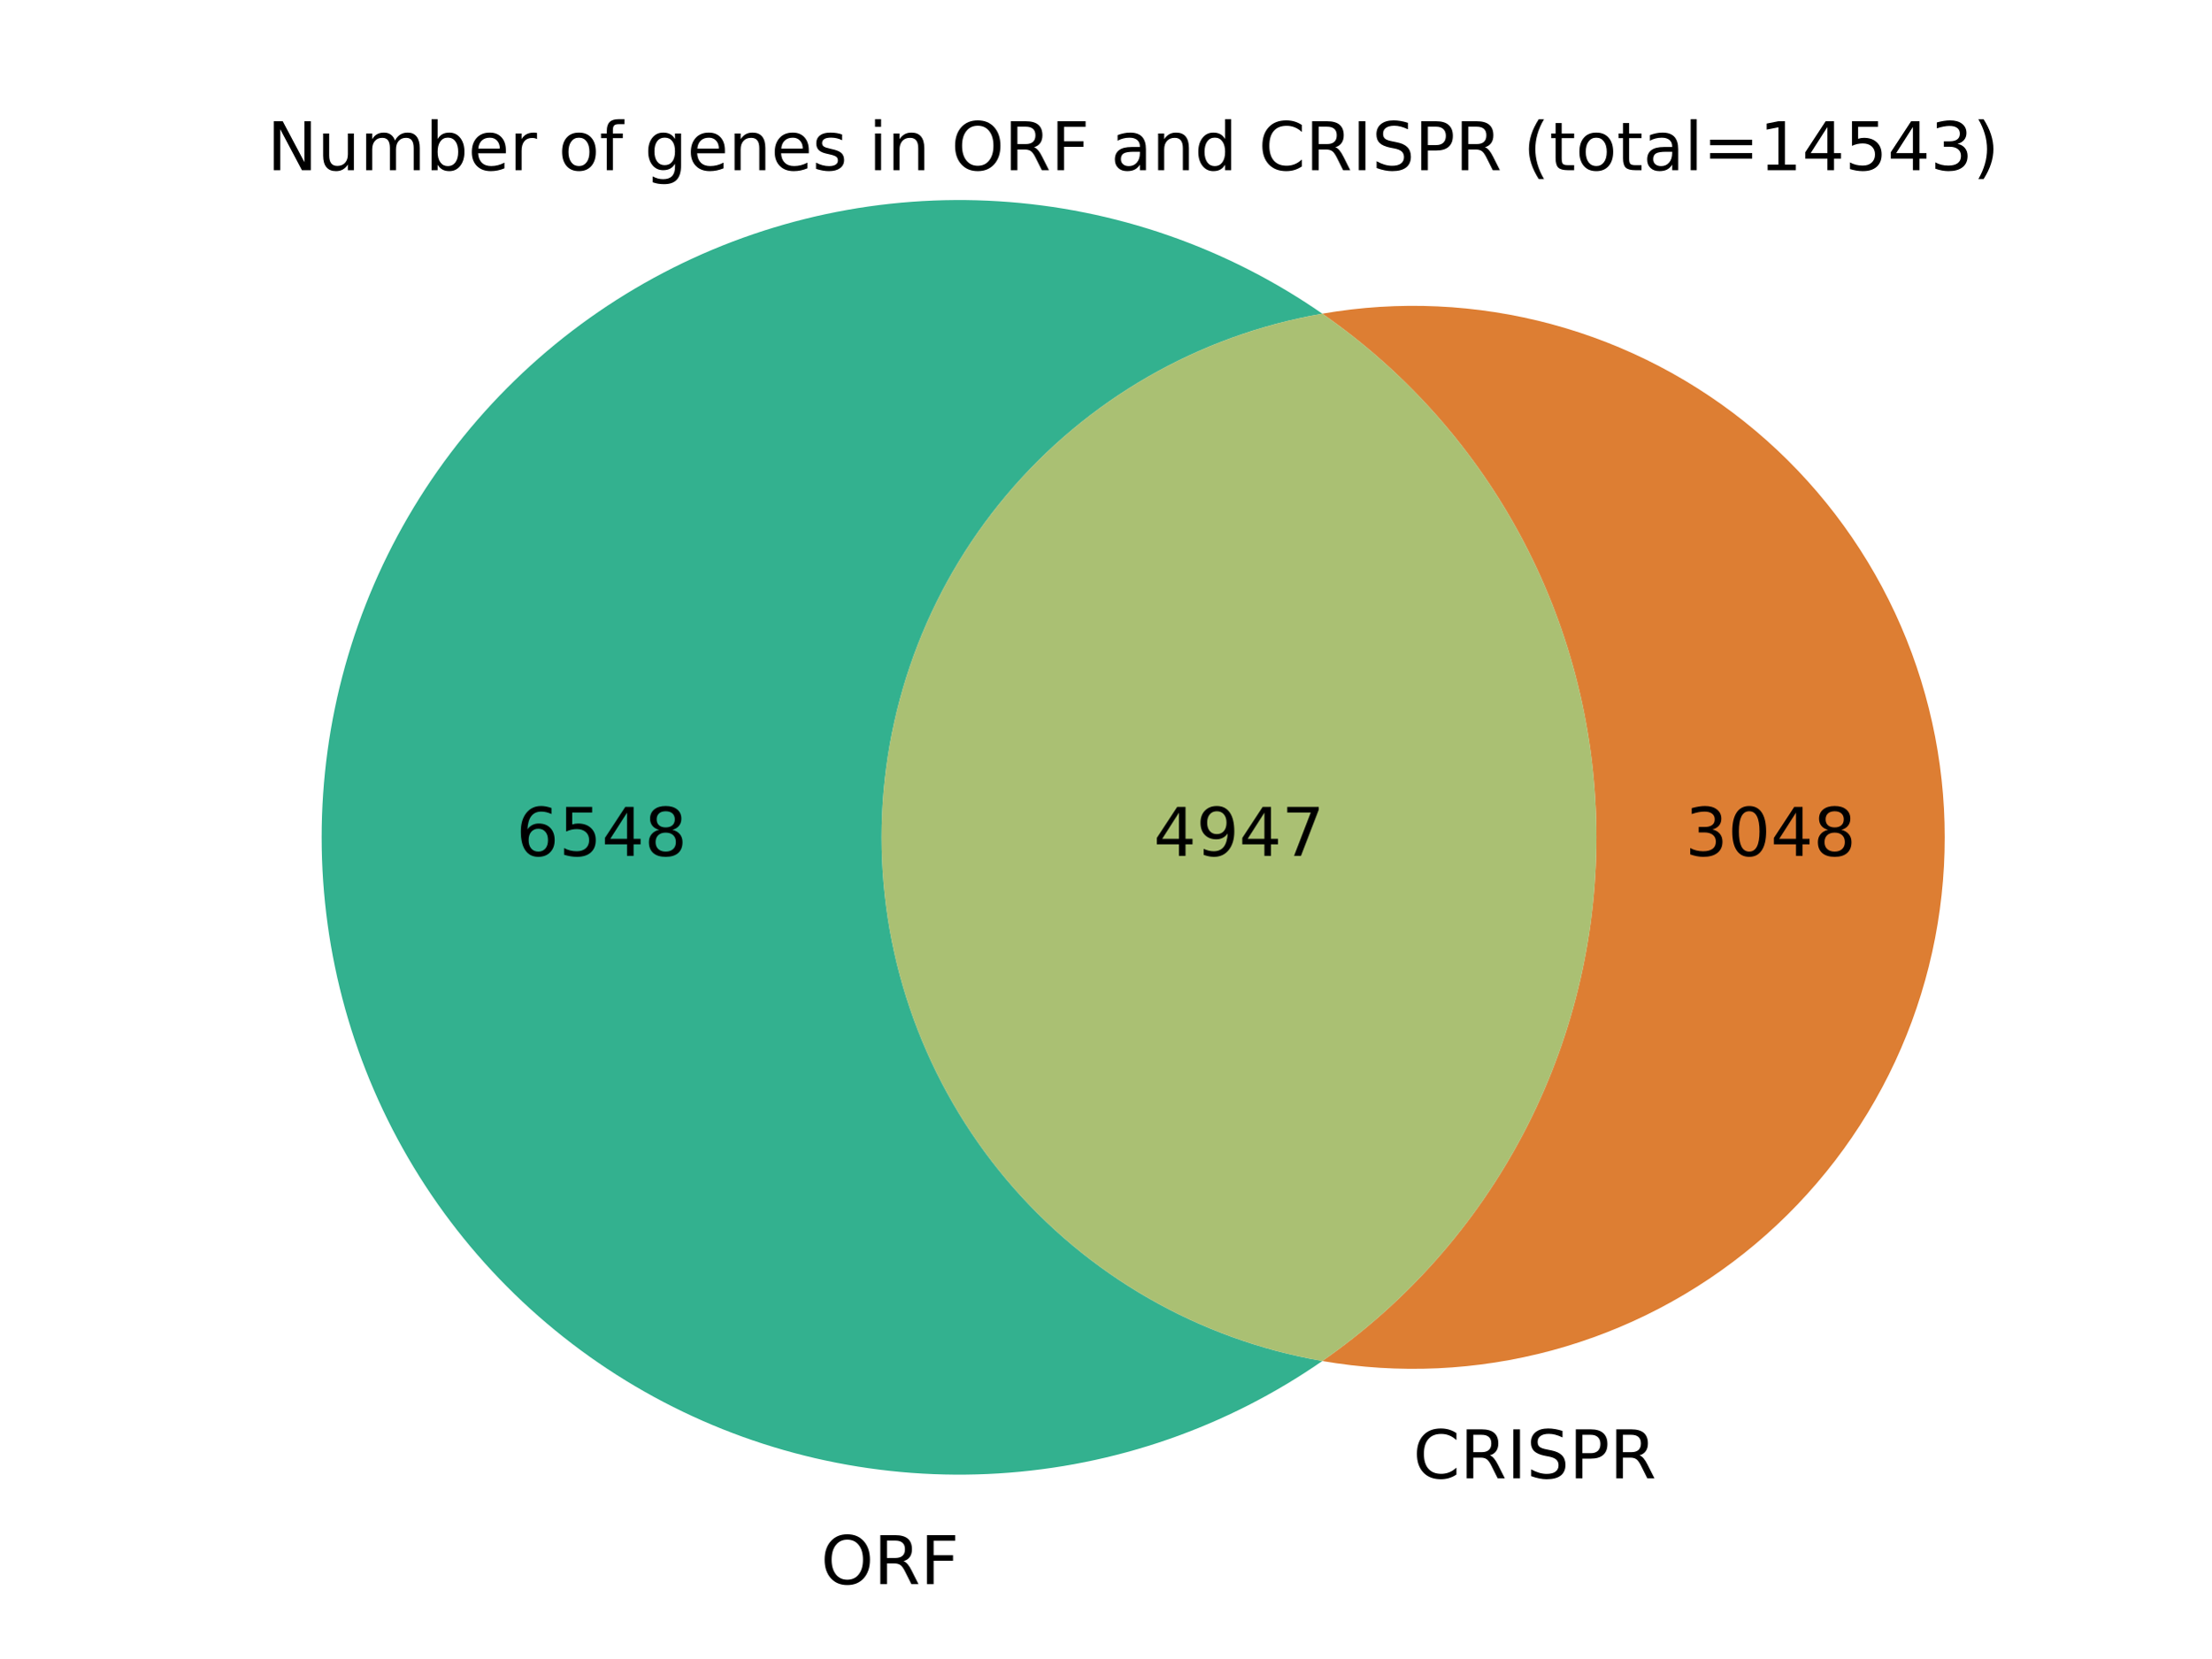
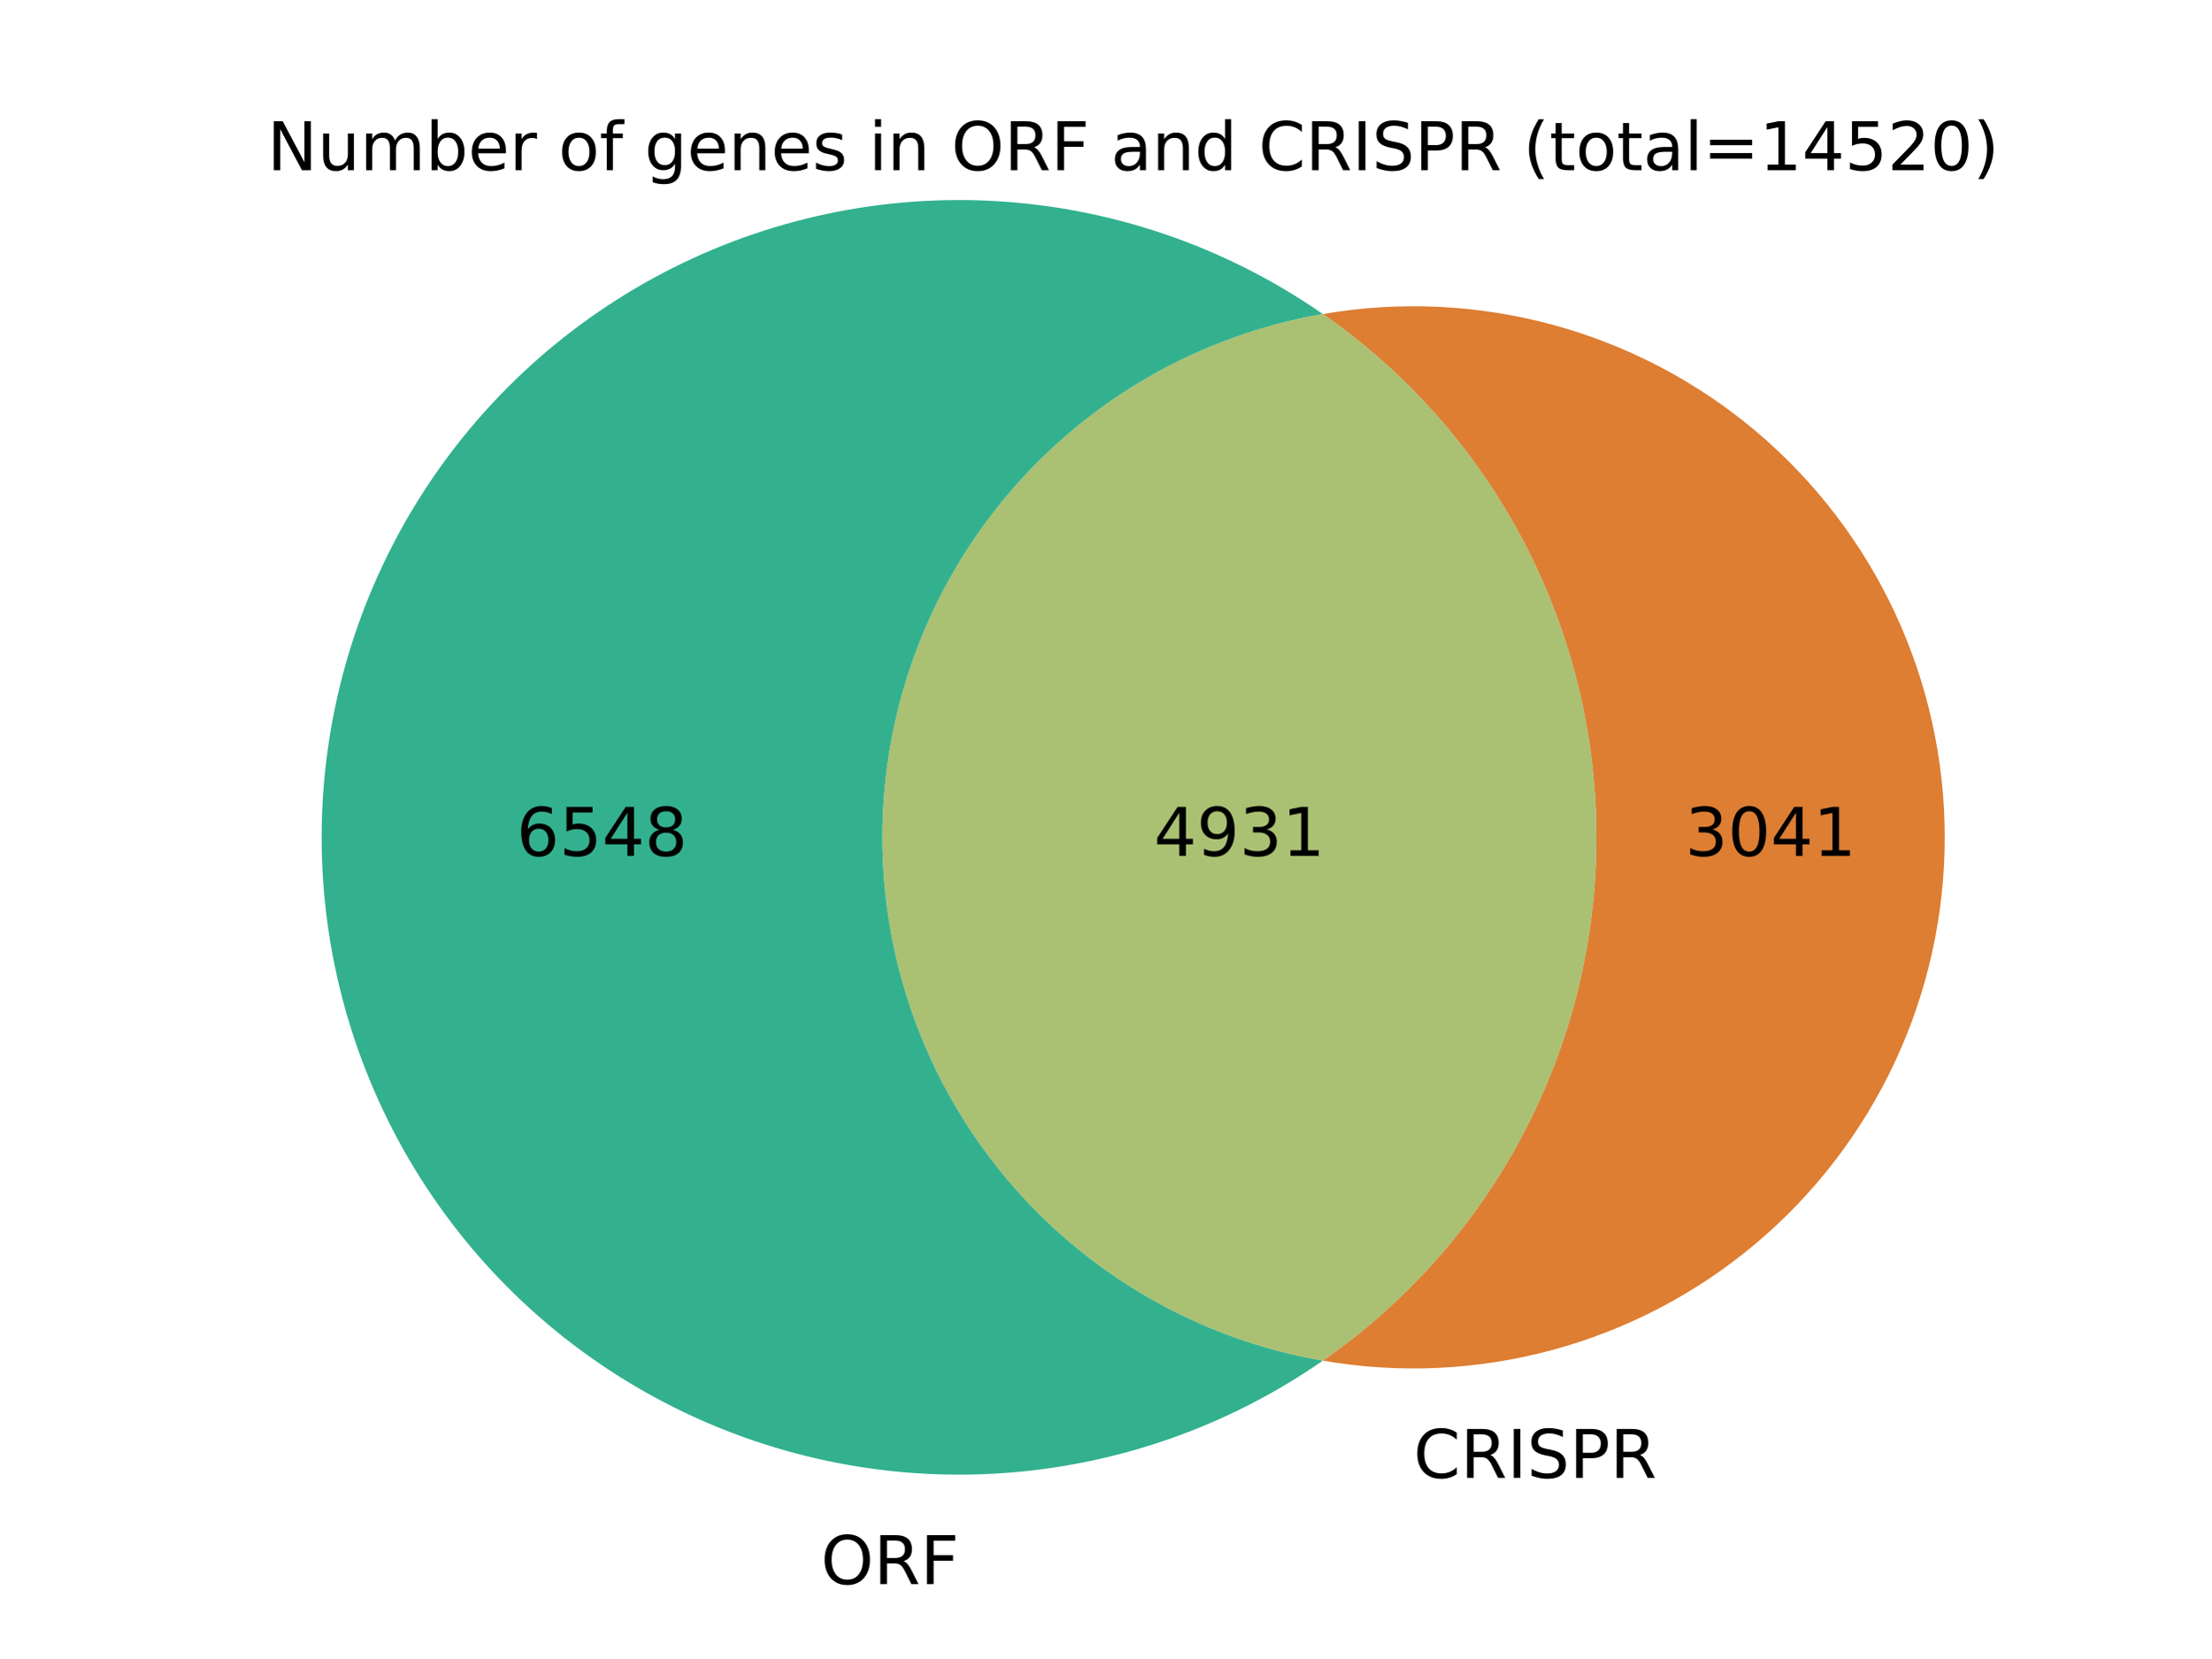
<svg xmlns="http://www.w3.org/2000/svg" xmlns:xlink="http://www.w3.org/1999/xlink" width="460.8pt" height="345.6pt" viewBox="0 0 460.8 345.6" version="1.1">
  <defs>
    <style type="text/css">*{stroke-linejoin: round; stroke-linecap: butt}</style>
  </defs>
  <g id="figure_1">
    <g id="patch_1">
      <path d="M 0 345.6  L 460.8 345.6  L 460.8 0  L 0 0  L 0 345.6  z " style="fill: none" />
    </g>
    <g id="axes_1">
      <g id="patch_2">
-         <path d="M 275.572 283.68  C 249.864 279.221 226.54 265.819 209.741 245.855  C 192.942 225.891 183.724 200.62 183.724 174.528  C 183.724 148.436 192.942 123.165 209.741 103.201  C 226.54 83.237 249.864 69.835 275.572 65.376  C 255.646 51.556 232.312 43.453 208.11 41.948  C 183.909 40.443 159.75 45.593 138.267 56.838  C 116.783 68.083 98.783 84.998 86.226 105.743  C 73.67 126.487 67.03 150.279 67.03 174.528  C 67.03 198.777 73.67 222.569 86.226 243.313  C 98.783 264.058 116.783 280.973 138.267 292.218  C 159.75 303.463 183.909 308.613 208.11 307.108  C 232.312 305.603 255.646 297.5 275.572 283.68  " clip-path="url(#p9089f2a74e)" style="fill: #009e73; opacity: 0.8" />
+         <path d="M 275.684 283.602  C 249.992 279.148 226.682 265.758 209.893 245.808  C 193.103 225.857 183.89 200.603 183.89 174.528  C 183.89 148.453 193.103 123.199 209.893 103.248  C 226.682 83.298 249.992 69.908 275.684 65.454  C 255.763 51.607 232.425 43.479 208.213 41.954  C 184 40.43 159.827 45.567 138.327 56.806  C 116.827 68.045 98.811 84.962 86.243 105.713  C 73.675 126.465 67.029 150.268 67.029 174.528  C 67.029 198.788 73.675 222.591 86.243 243.343  C 98.811 264.094 116.827 281.011 138.327 292.25  C 159.827 303.489 184 308.626 208.213 307.102  C 232.425 305.577 255.763 297.449 275.684 283.602  " clip-path="url(#pe616360907)" style="fill: #009e73; opacity: 0.8" />
      </g>
      <g id="patch_3">
-         <path d="M 275.572 65.376  C 293.201 77.603 307.608 93.92 317.557 112.928  C 327.506 131.936 332.703 153.074 332.703 174.528  C 332.703 195.982 327.506 217.12 317.557 236.128  C 307.608 255.136 293.201 271.453 275.572 283.68  C 291.485 286.441 307.81 285.689 323.402 281.476  C 338.993 277.264 353.476 269.692 365.834 259.294  C 378.192 248.895 388.127 235.919 394.943 221.277  C 401.758 206.635 405.29 190.678 405.29 174.528  C 405.29 158.378 401.758 142.421 394.943 127.779  C 388.127 113.137 378.192 100.161 365.834 89.762  C 353.476 79.364 338.993 71.792 323.402 67.58  C 307.81 63.367 291.485 62.615 275.572 65.376  " clip-path="url(#p9089f2a74e)" style="fill: #d55e00; opacity: 0.8" />
+         <path d="M 275.684 65.454  C 293.281 77.686 307.659 93.997 317.587 112.989  C 327.516 131.981 332.702 153.097 332.702 174.528  C 332.702 195.959 327.516 217.075 317.587 236.067  C 307.659 255.059 293.281 271.37 275.684 283.602  C 291.584 286.358 307.896 285.604 323.474 281.394  C 339.053 277.183 353.523 269.617 365.87 259.226  C 378.217 248.835 388.144 235.869 394.953 221.239  C 401.762 206.609 405.291 190.665 405.291 174.528  C 405.291 158.391 401.762 142.447 394.953 127.817  C 388.144 113.187 378.217 100.221 365.87 89.83  C 353.523 79.439 339.053 71.873 323.474 67.662  C 307.896 63.452 291.584 62.698 275.684 65.454  " clip-path="url(#pe616360907)" style="fill: #d55e00; opacity: 0.8" />
      </g>
      <g id="patch_4">
-         <path d="M 275.572 283.68  C 293.201 271.453 307.608 255.136 317.557 236.128  C 327.506 217.12 332.703 195.982 332.703 174.528  C 332.703 153.074 327.506 131.936 317.557 112.928  C 307.608 93.92 293.201 77.603 275.572 65.376  C 249.864 69.835 226.54 83.237 209.741 103.201  C 192.942 123.165 183.724 148.436 183.724 174.528  C 183.724 200.62 192.942 225.891 209.741 245.855  C 226.54 265.819 249.864 279.221 275.572 283.68  " clip-path="url(#p9089f2a74e)" style="fill: #95b050; opacity: 0.8" />
+         <path d="M 275.684 283.602  C 293.281 271.37 307.659 255.059 317.587 236.067  C 327.516 217.075 332.702 195.959 332.702 174.528  C 332.702 153.097 327.516 131.981 317.587 112.989  C 307.659 93.997 293.281 77.686 275.684 65.454  C 249.992 69.908 226.682 83.298 209.893 103.248  C 193.103 123.199 183.89 148.453 183.89 174.528  C 183.89 200.603 193.103 225.857 209.893 245.808  C 226.682 265.758 249.992 279.148 275.684 283.602  " clip-path="url(#pe616360907)" style="fill: #95b050; opacity: 0.8" />
      </g>
      <g id="text_1">
-         <g transform="translate(107.5623 178.3911) scale(0.14 -0.14)">
+         <g transform="translate(107.6449 178.3911) scale(0.14 -0.14)">
          <defs>
            <path id="DejaVuSans-36" d="M 2113 2584  Q 1688 2584 1439 2293  Q 1191 2003 1191 1497  Q 1191 994 1439 701  Q 1688 409 2113 409  Q 2538 409 2786 701  Q 3034 994 3034 1497  Q 3034 2003 2786 2293  Q 2538 2584 2113 2584  z M 3366 4563  L 3366 3988  Q 3128 4100 2886 4159  Q 2644 4219 2406 4219  Q 1781 4219 1451 3797  Q 1122 3375 1075 2522  Q 1259 2794 1537 2939  Q 1816 3084 2150 3084  Q 2853 3084 3261 2657  Q 3669 2231 3669 1497  Q 3669 778 3244 343  Q 2819 -91 2113 -91  Q 1303 -91 875 529  Q 447 1150 447 2328  Q 447 3434 972 4092  Q 1497 4750 2381 4750  Q 2619 4750 2861 4703  Q 3103 4656 3366 4563  z " transform="scale(0.015625)" />
            <path id="DejaVuSans-35" d="M 691 4666  L 3169 4666  L 3169 4134  L 1269 4134  L 1269 2991  Q 1406 3038 1543 3061  Q 1681 3084 1819 3084  Q 2600 3084 3056 2656  Q 3513 2228 3513 1497  Q 3513 744 3044 326  Q 2575 -91 1722 -91  Q 1428 -91 1123 -41  Q 819 9 494 109  L 494 744  Q 775 591 1075 516  Q 1375 441 1709 441  Q 2250 441 2565 725  Q 2881 1009 2881 1497  Q 2881 1984 2565 2268  Q 2250 2553 1709 2553  Q 1456 2553 1204 2497  Q 953 2441 691 2322  L 691 4666  z " transform="scale(0.015625)" />
            <path id="DejaVuSans-34" d="M 2419 4116  L 825 1625  L 2419 1625  L 2419 4116  z M 2253 4666  L 3047 4666  L 3047 1625  L 3713 1625  L 3713 1100  L 3047 1100  L 3047 0  L 2419 0  L 2419 1100  L 313 1100  L 313 1709  L 2253 4666  z " transform="scale(0.015625)" />
            <path id="DejaVuSans-38" d="M 2034 2216  Q 1584 2216 1326 1975  Q 1069 1734 1069 1313  Q 1069 891 1326 650  Q 1584 409 2034 409  Q 2484 409 2743 651  Q 3003 894 3003 1313  Q 3003 1734 2745 1975  Q 2488 2216 2034 2216  z M 1403 2484  Q 997 2584 770 2862  Q 544 3141 544 3541  Q 544 4100 942 4425  Q 1341 4750 2034 4750  Q 2731 4750 3128 4425  Q 3525 4100 3525 3541  Q 3525 3141 3298 2862  Q 3072 2584 2669 2484  Q 3125 2378 3379 2068  Q 3634 1759 3634 1313  Q 3634 634 3220 271  Q 2806 -91 2034 -91  Q 1263 -91 848 271  Q 434 634 434 1313  Q 434 1759 690 2068  Q 947 2378 1403 2484  z M 1172 3481  Q 1172 3119 1398 2916  Q 1625 2713 2034 2713  Q 2441 2713 2670 2916  Q 2900 3119 2900 3481  Q 2900 3844 2670 4047  Q 2441 4250 2034 4250  Q 1625 4250 1398 4047  Q 1172 3844 1172 3481  z " transform="scale(0.015625)" />
          </defs>
          <use xlink:href="#DejaVuSans-36" />
          <use xlink:href="#DejaVuSans-35" x="63.623" />
          <use xlink:href="#DejaVuSans-34" x="127.246" />
          <use xlink:href="#DejaVuSans-38" x="190.869" />
        </g>
      </g>
      <g id="text_2">
-         <g transform="translate(351.1814 178.3911) scale(0.14 -0.14)">
+         <g transform="translate(351.1812 178.3911) scale(0.14 -0.14)">
          <defs>
            <path id="DejaVuSans-33" d="M 2597 2516  Q 3050 2419 3304 2112  Q 3559 1806 3559 1356  Q 3559 666 3084 287  Q 2609 -91 1734 -91  Q 1441 -91 1130 -33  Q 819 25 488 141  L 488 750  Q 750 597 1062 519  Q 1375 441 1716 441  Q 2309 441 2620 675  Q 2931 909 2931 1356  Q 2931 1769 2642 2001  Q 2353 2234 1838 2234  L 1294 2234  L 1294 2753  L 1863 2753  Q 2328 2753 2575 2939  Q 2822 3125 2822 3475  Q 2822 3834 2567 4026  Q 2313 4219 1838 4219  Q 1578 4219 1281 4162  Q 984 4106 628 3988  L 628 4550  Q 988 4650 1302 4700  Q 1616 4750 1894 4750  Q 2613 4750 3031 4423  Q 3450 4097 3450 3541  Q 3450 3153 3228 2886  Q 3006 2619 2597 2516  z " transform="scale(0.015625)" />
            <path id="DejaVuSans-30" d="M 2034 4250  Q 1547 4250 1301 3770  Q 1056 3291 1056 2328  Q 1056 1369 1301 889  Q 1547 409 2034 409  Q 2525 409 2770 889  Q 3016 1369 3016 2328  Q 3016 3291 2770 3770  Q 2525 4250 2034 4250  z M 2034 4750  Q 2819 4750 3233 4129  Q 3647 3509 3647 2328  Q 3647 1150 3233 529  Q 2819 -91 2034 -91  Q 1250 -91 836 529  Q 422 1150 422 2328  Q 422 3509 836 4129  Q 1250 4750 2034 4750  z " transform="scale(0.015625)" />
+             <path id="DejaVuSans-31" d="M 794 531  L 1825 531  L 1825 4091  L 703 3866  L 703 4441  L 1819 4666  L 2450 4666  L 2450 531  L 3481 531  L 3481 0  L 794 0  L 794 531  z " transform="scale(0.015625)" />
          </defs>
          <use xlink:href="#DejaVuSans-33" />
          <use xlink:href="#DejaVuSans-30" x="63.623" />
          <use xlink:href="#DejaVuSans-34" x="127.246" />
-           <use xlink:href="#DejaVuSans-38" x="190.869" />
+           <use xlink:href="#DejaVuSans-31" x="190.869" />
        </g>
      </g>
      <g id="text_3">
-         <g transform="translate(240.3987 178.3911) scale(0.14 -0.14)">
+         <g transform="translate(240.4811 178.3911) scale(0.14 -0.14)">
          <defs>
            <path id="DejaVuSans-39" d="M 703 97  L 703 672  Q 941 559 1184 500  Q 1428 441 1663 441  Q 2288 441 2617 861  Q 2947 1281 2994 2138  Q 2813 1869 2534 1725  Q 2256 1581 1919 1581  Q 1219 1581 811 2004  Q 403 2428 403 3163  Q 403 3881 828 4315  Q 1253 4750 1959 4750  Q 2769 4750 3195 4129  Q 3622 3509 3622 2328  Q 3622 1225 3098 567  Q 2575 -91 1691 -91  Q 1453 -91 1209 -44  Q 966 3 703 97  z M 1959 2075  Q 2384 2075 2632 2365  Q 2881 2656 2881 3163  Q 2881 3666 2632 3958  Q 2384 4250 1959 4250  Q 1534 4250 1286 3958  Q 1038 3666 1038 3163  Q 1038 2656 1286 2365  Q 1534 2075 1959 2075  z " transform="scale(0.015625)" />
-             <path id="DejaVuSans-37" d="M 525 4666  L 3525 4666  L 3525 4397  L 1831 0  L 1172 0  L 2766 4134  L 525 4134  L 525 4666  z " transform="scale(0.015625)" />
          </defs>
          <use xlink:href="#DejaVuSans-34" />
          <use xlink:href="#DejaVuSans-39" x="63.623" />
-           <use xlink:href="#DejaVuSans-34" x="127.246" />
-           <use xlink:href="#DejaVuSans-37" x="190.869" />
+           <use xlink:href="#DejaVuSans-33" x="127.246" />
+           <use xlink:href="#DejaVuSans-31" x="190.869" />
        </g>
      </g>
      <g id="text_4">
-         <g transform="translate(171.066 330.1832) scale(0.14 -0.14)">
+         <g transform="translate(171.0649 330.1789) scale(0.14 -0.14)">
          <defs>
            <path id="DejaVuSans-4f" d="M 2522 4238  Q 1834 4238 1429 3725  Q 1025 3213 1025 2328  Q 1025 1447 1429 934  Q 1834 422 2522 422  Q 3209 422 3611 934  Q 4013 1447 4013 2328  Q 4013 3213 3611 3725  Q 3209 4238 2522 4238  z M 2522 4750  Q 3503 4750 4090 4092  Q 4678 3434 4678 2328  Q 4678 1225 4090 567  Q 3503 -91 2522 -91  Q 1538 -91 948 565  Q 359 1222 359 2328  Q 359 3434 948 4092  Q 1538 4750 2522 4750  z " transform="scale(0.015625)" />
            <path id="DejaVuSans-52" d="M 2841 2188  Q 3044 2119 3236 1894  Q 3428 1669 3622 1275  L 4263 0  L 3584 0  L 2988 1197  Q 2756 1666 2539 1819  Q 2322 1972 1947 1972  L 1259 1972  L 1259 0  L 628 0  L 628 4666  L 2053 4666  Q 2853 4666 3247 4331  Q 3641 3997 3641 3322  Q 3641 2881 3436 2590  Q 3231 2300 2841 2188  z M 1259 4147  L 1259 2491  L 2053 2491  Q 2509 2491 2742 2702  Q 2975 2913 2975 3322  Q 2975 3731 2742 3939  Q 2509 4147 2053 4147  L 1259 4147  z " transform="scale(0.015625)" />
            <path id="DejaVuSans-46" d="M 628 4666  L 3309 4666  L 3309 4134  L 1259 4134  L 1259 2759  L 3109 2759  L 3109 2228  L 1259 2228  L 1259 0  L 628 0  L 628 4666  z " transform="scale(0.015625)" />
          </defs>
          <use xlink:href="#DejaVuSans-4f" />
          <use xlink:href="#DejaVuSans-52" x="78.711" />
          <use xlink:href="#DejaVuSans-46" x="148.193" />
        </g>
      </g>
      <g id="text_5">
-         <g transform="translate(294.5071 308.1294) scale(0.14 -0.14)">
+         <g transform="translate(294.5905 308.0428) scale(0.14 -0.14)">
          <defs>
            <path id="DejaVuSans-43" d="M 4122 4306  L 4122 3641  Q 3803 3938 3442 4084  Q 3081 4231 2675 4231  Q 1875 4231 1450 3742  Q 1025 3253 1025 2328  Q 1025 1406 1450 917  Q 1875 428 2675 428  Q 3081 428 3442 575  Q 3803 722 4122 1019  L 4122 359  Q 3791 134 3420 21  Q 3050 -91 2638 -91  Q 1578 -91 968 557  Q 359 1206 359 2328  Q 359 3453 968 4101  Q 1578 4750 2638 4750  Q 3056 4750 3426 4639  Q 3797 4528 4122 4306  z " transform="scale(0.015625)" />
            <path id="DejaVuSans-49" d="M 628 4666  L 1259 4666  L 1259 0  L 628 0  L 628 4666  z " transform="scale(0.015625)" />
            <path id="DejaVuSans-53" d="M 3425 4513  L 3425 3897  Q 3066 4069 2747 4153  Q 2428 4238 2131 4238  Q 1616 4238 1336 4038  Q 1056 3838 1056 3469  Q 1056 3159 1242 3001  Q 1428 2844 1947 2747  L 2328 2669  Q 3034 2534 3370 2195  Q 3706 1856 3706 1288  Q 3706 609 3251 259  Q 2797 -91 1919 -91  Q 1588 -91 1214 -16  Q 841 59 441 206  L 441 856  Q 825 641 1194 531  Q 1563 422 1919 422  Q 2459 422 2753 634  Q 3047 847 3047 1241  Q 3047 1584 2836 1778  Q 2625 1972 2144 2069  L 1759 2144  Q 1053 2284 737 2584  Q 422 2884 422 3419  Q 422 4038 858 4394  Q 1294 4750 2059 4750  Q 2388 4750 2728 4690  Q 3069 4631 3425 4513  z " transform="scale(0.015625)" />
            <path id="DejaVuSans-50" d="M 1259 4147  L 1259 2394  L 2053 2394  Q 2494 2394 2734 2622  Q 2975 2850 2975 3272  Q 2975 3691 2734 3919  Q 2494 4147 2053 4147  L 1259 4147  z M 628 4666  L 2053 4666  Q 2838 4666 3239 4311  Q 3641 3956 3641 3272  Q 3641 2581 3239 2228  Q 2838 1875 2053 1875  L 1259 1875  L 1259 0  L 628 0  L 628 4666  z " transform="scale(0.015625)" />
          </defs>
          <use xlink:href="#DejaVuSans-43" />
          <use xlink:href="#DejaVuSans-52" x="69.824" />
          <use xlink:href="#DejaVuSans-49" x="139.307" />
          <use xlink:href="#DejaVuSans-53" x="168.799" />
          <use xlink:href="#DejaVuSans-50" x="232.275" />
          <use xlink:href="#DejaVuSans-52" x="292.578" />
        </g>
      </g>
      <g id="text_6">
        <g transform="translate(55.67922 35.472) scale(0.14 -0.14)">
          <defs>
            <path id="DejaVuSans-4e" d="M 628 4666  L 1478 4666  L 3547 763  L 3547 4666  L 4159 4666  L 4159 0  L 3309 0  L 1241 3903  L 1241 0  L 628 0  L 628 4666  z " transform="scale(0.015625)" />
            <path id="DejaVuSans-75" d="M 544 1381  L 544 3500  L 1119 3500  L 1119 1403  Q 1119 906 1312 657  Q 1506 409 1894 409  Q 2359 409 2629 706  Q 2900 1003 2900 1516  L 2900 3500  L 3475 3500  L 3475 0  L 2900 0  L 2900 538  Q 2691 219 2414 64  Q 2138 -91 1772 -91  Q 1169 -91 856 284  Q 544 659 544 1381  z M 1991 3584  L 1991 3584  z " transform="scale(0.015625)" />
            <path id="DejaVuSans-6d" d="M 3328 2828  Q 3544 3216 3844 3400  Q 4144 3584 4550 3584  Q 5097 3584 5394 3201  Q 5691 2819 5691 2113  L 5691 0  L 5113 0  L 5113 2094  Q 5113 2597 4934 2840  Q 4756 3084 4391 3084  Q 3944 3084 3684 2787  Q 3425 2491 3425 1978  L 3425 0  L 2847 0  L 2847 2094  Q 2847 2600 2669 2842  Q 2491 3084 2119 3084  Q 1678 3084 1418 2786  Q 1159 2488 1159 1978  L 1159 0  L 581 0  L 581 3500  L 1159 3500  L 1159 2956  Q 1356 3278 1631 3431  Q 1906 3584 2284 3584  Q 2666 3584 2933 3390  Q 3200 3197 3328 2828  z " transform="scale(0.015625)" />
            <path id="DejaVuSans-62" d="M 3116 1747  Q 3116 2381 2855 2742  Q 2594 3103 2138 3103  Q 1681 3103 1420 2742  Q 1159 2381 1159 1747  Q 1159 1113 1420 752  Q 1681 391 2138 391  Q 2594 391 2855 752  Q 3116 1113 3116 1747  z M 1159 2969  Q 1341 3281 1617 3432  Q 1894 3584 2278 3584  Q 2916 3584 3314 3078  Q 3713 2572 3713 1747  Q 3713 922 3314 415  Q 2916 -91 2278 -91  Q 1894 -91 1617 61  Q 1341 213 1159 525  L 1159 0  L 581 0  L 581 4863  L 1159 4863  L 1159 2969  z " transform="scale(0.015625)" />
            <path id="DejaVuSans-65" d="M 3597 1894  L 3597 1613  L 953 1613  Q 991 1019 1311 708  Q 1631 397 2203 397  Q 2534 397 2845 478  Q 3156 559 3463 722  L 3463 178  Q 3153 47 2828 -22  Q 2503 -91 2169 -91  Q 1331 -91 842 396  Q 353 884 353 1716  Q 353 2575 817 3079  Q 1281 3584 2069 3584  Q 2775 3584 3186 3129  Q 3597 2675 3597 1894  z M 3022 2063  Q 3016 2534 2758 2815  Q 2500 3097 2075 3097  Q 1594 3097 1305 2825  Q 1016 2553 972 2059  L 3022 2063  z " transform="scale(0.015625)" />
            <path id="DejaVuSans-72" d="M 2631 2963  Q 2534 3019 2420 3045  Q 2306 3072 2169 3072  Q 1681 3072 1420 2755  Q 1159 2438 1159 1844  L 1159 0  L 581 0  L 581 3500  L 1159 3500  L 1159 2956  Q 1341 3275 1631 3429  Q 1922 3584 2338 3584  Q 2397 3584 2469 3576  Q 2541 3569 2628 3553  L 2631 2963  z " transform="scale(0.015625)" />
            <path id="DejaVuSans-20" transform="scale(0.015625)" />
            <path id="DejaVuSans-6f" d="M 1959 3097  Q 1497 3097 1228 2736  Q 959 2375 959 1747  Q 959 1119 1226 758  Q 1494 397 1959 397  Q 2419 397 2687 759  Q 2956 1122 2956 1747  Q 2956 2369 2687 2733  Q 2419 3097 1959 3097  z M 1959 3584  Q 2709 3584 3137 3096  Q 3566 2609 3566 1747  Q 3566 888 3137 398  Q 2709 -91 1959 -91  Q 1206 -91 779 398  Q 353 888 353 1747  Q 353 2609 779 3096  Q 1206 3584 1959 3584  z " transform="scale(0.015625)" />
            <path id="DejaVuSans-66" d="M 2375 4863  L 2375 4384  L 1825 4384  Q 1516 4384 1395 4259  Q 1275 4134 1275 3809  L 1275 3500  L 2222 3500  L 2222 3053  L 1275 3053  L 1275 0  L 697 0  L 697 3053  L 147 3053  L 147 3500  L 697 3500  L 697 3744  Q 697 4328 969 4595  Q 1241 4863 1831 4863  L 2375 4863  z " transform="scale(0.015625)" />
            <path id="DejaVuSans-67" d="M 2906 1791  Q 2906 2416 2648 2759  Q 2391 3103 1925 3103  Q 1463 3103 1205 2759  Q 947 2416 947 1791  Q 947 1169 1205 825  Q 1463 481 1925 481  Q 2391 481 2648 825  Q 2906 1169 2906 1791  z M 3481 434  Q 3481 -459 3084 -895  Q 2688 -1331 1869 -1331  Q 1566 -1331 1297 -1286  Q 1028 -1241 775 -1147  L 775 -588  Q 1028 -725 1275 -790  Q 1522 -856 1778 -856  Q 2344 -856 2625 -561  Q 2906 -266 2906 331  L 2906 616  Q 2728 306 2450 153  Q 2172 0 1784 0  Q 1141 0 747 490  Q 353 981 353 1791  Q 353 2603 747 3093  Q 1141 3584 1784 3584  Q 2172 3584 2450 3431  Q 2728 3278 2906 2969  L 2906 3500  L 3481 3500  L 3481 434  z " transform="scale(0.015625)" />
            <path id="DejaVuSans-6e" d="M 3513 2113  L 3513 0  L 2938 0  L 2938 2094  Q 2938 2591 2744 2837  Q 2550 3084 2163 3084  Q 1697 3084 1428 2787  Q 1159 2491 1159 1978  L 1159 0  L 581 0  L 581 3500  L 1159 3500  L 1159 2956  Q 1366 3272 1645 3428  Q 1925 3584 2291 3584  Q 2894 3584 3203 3211  Q 3513 2838 3513 2113  z " transform="scale(0.015625)" />
            <path id="DejaVuSans-73" d="M 2834 3397  L 2834 2853  Q 2591 2978 2328 3040  Q 2066 3103 1784 3103  Q 1356 3103 1142 2972  Q 928 2841 928 2578  Q 928 2378 1081 2264  Q 1234 2150 1697 2047  L 1894 2003  Q 2506 1872 2764 1633  Q 3022 1394 3022 966  Q 3022 478 2636 193  Q 2250 -91 1575 -91  Q 1294 -91 989 -36  Q 684 19 347 128  L 347 722  Q 666 556 975 473  Q 1284 391 1588 391  Q 1994 391 2212 530  Q 2431 669 2431 922  Q 2431 1156 2273 1281  Q 2116 1406 1581 1522  L 1381 1569  Q 847 1681 609 1914  Q 372 2147 372 2553  Q 372 3047 722 3315  Q 1072 3584 1716 3584  Q 2034 3584 2315 3537  Q 2597 3491 2834 3397  z " transform="scale(0.015625)" />
            <path id="DejaVuSans-69" d="M 603 3500  L 1178 3500  L 1178 0  L 603 0  L 603 3500  z M 603 4863  L 1178 4863  L 1178 4134  L 603 4134  L 603 4863  z " transform="scale(0.015625)" />
            <path id="DejaVuSans-61" d="M 2194 1759  Q 1497 1759 1228 1600  Q 959 1441 959 1056  Q 959 750 1161 570  Q 1363 391 1709 391  Q 2188 391 2477 730  Q 2766 1069 2766 1631  L 2766 1759  L 2194 1759  z M 3341 1997  L 3341 0  L 2766 0  L 2766 531  Q 2569 213 2275 61  Q 1981 -91 1556 -91  Q 1019 -91 701 211  Q 384 513 384 1019  Q 384 1609 779 1909  Q 1175 2209 1959 2209  L 2766 2209  L 2766 2266  Q 2766 2663 2505 2880  Q 2244 3097 1772 3097  Q 1472 3097 1187 3025  Q 903 2953 641 2809  L 641 3341  Q 956 3463 1253 3523  Q 1550 3584 1831 3584  Q 2591 3584 2966 3190  Q 3341 2797 3341 1997  z " transform="scale(0.015625)" />
            <path id="DejaVuSans-64" d="M 2906 2969  L 2906 4863  L 3481 4863  L 3481 0  L 2906 0  L 2906 525  Q 2725 213 2448 61  Q 2172 -91 1784 -91  Q 1150 -91 751 415  Q 353 922 353 1747  Q 353 2572 751 3078  Q 1150 3584 1784 3584  Q 2172 3584 2448 3432  Q 2725 3281 2906 2969  z M 947 1747  Q 947 1113 1208 752  Q 1469 391 1925 391  Q 2381 391 2643 752  Q 2906 1113 2906 1747  Q 2906 2381 2643 2742  Q 2381 3103 1925 3103  Q 1469 3103 1208 2742  Q 947 2381 947 1747  z " transform="scale(0.015625)" />
            <path id="DejaVuSans-28" d="M 1984 4856  Q 1566 4138 1362 3434  Q 1159 2731 1159 2009  Q 1159 1288 1364 580  Q 1569 -128 1984 -844  L 1484 -844  Q 1016 -109 783 600  Q 550 1309 550 2009  Q 550 2706 781 3412  Q 1013 4119 1484 4856  L 1984 4856  z " transform="scale(0.015625)" />
            <path id="DejaVuSans-74" d="M 1172 4494  L 1172 3500  L 2356 3500  L 2356 3053  L 1172 3053  L 1172 1153  Q 1172 725 1289 603  Q 1406 481 1766 481  L 2356 481  L 2356 0  L 1766 0  Q 1100 0 847 248  Q 594 497 594 1153  L 594 3053  L 172 3053  L 172 3500  L 594 3500  L 594 4494  L 1172 4494  z " transform="scale(0.015625)" />
            <path id="DejaVuSans-6c" d="M 603 4863  L 1178 4863  L 1178 0  L 603 0  L 603 4863  z " transform="scale(0.015625)" />
            <path id="DejaVuSans-3d" d="M 678 2906  L 4684 2906  L 4684 2381  L 678 2381  L 678 2906  z M 678 1631  L 4684 1631  L 4684 1100  L 678 1100  L 678 1631  z " transform="scale(0.015625)" />
-             <path id="DejaVuSans-31" d="M 794 531  L 1825 531  L 1825 4091  L 703 3866  L 703 4441  L 1819 4666  L 2450 4666  L 2450 531  L 3481 531  L 3481 0  L 794 0  L 794 531  z " transform="scale(0.015625)" />
+             <path id="DejaVuSans-32" d="M 1228 531  L 3431 531  L 3431 0  L 469 0  L 469 531  Q 828 903 1448 1529  Q 2069 2156 2228 2338  Q 2531 2678 2651 2914  Q 2772 3150 2772 3378  Q 2772 3750 2511 3984  Q 2250 4219 1831 4219  Q 1534 4219 1204 4116  Q 875 4013 500 3803  L 500 4441  Q 881 4594 1212 4672  Q 1544 4750 1819 4750  Q 2544 4750 2975 4387  Q 3406 4025 3406 3419  Q 3406 3131 3298 2873  Q 3191 2616 2906 2266  Q 2828 2175 2409 1742  Q 1991 1309 1228 531  z " transform="scale(0.015625)" />
            <path id="DejaVuSans-29" d="M 513 4856  L 1013 4856  Q 1481 4119 1714 3412  Q 1947 2706 1947 2009  Q 1947 1309 1714 600  Q 1481 -109 1013 -844  L 513 -844  Q 928 -128 1133 580  Q 1338 1288 1338 2009  Q 1338 2731 1133 3434  Q 928 4138 513 4856  z " transform="scale(0.015625)" />
          </defs>
          <use xlink:href="#DejaVuSans-4e" />
          <use xlink:href="#DejaVuSans-75" x="74.805" />
          <use xlink:href="#DejaVuSans-6d" x="138.184" />
          <use xlink:href="#DejaVuSans-62" x="235.596" />
          <use xlink:href="#DejaVuSans-65" x="299.072" />
          <use xlink:href="#DejaVuSans-72" x="360.596" />
          <use xlink:href="#DejaVuSans-20" x="401.709" />
          <use xlink:href="#DejaVuSans-6f" x="433.496" />
          <use xlink:href="#DejaVuSans-66" x="494.678" />
          <use xlink:href="#DejaVuSans-20" x="529.883" />
          <use xlink:href="#DejaVuSans-67" x="561.67" />
          <use xlink:href="#DejaVuSans-65" x="625.146" />
          <use xlink:href="#DejaVuSans-6e" x="686.67" />
          <use xlink:href="#DejaVuSans-65" x="750.049" />
          <use xlink:href="#DejaVuSans-73" x="811.572" />
          <use xlink:href="#DejaVuSans-20" x="863.672" />
          <use xlink:href="#DejaVuSans-69" x="895.459" />
          <use xlink:href="#DejaVuSans-6e" x="923.242" />
          <use xlink:href="#DejaVuSans-20" x="986.621" />
          <use xlink:href="#DejaVuSans-4f" x="1018.408" />
          <use xlink:href="#DejaVuSans-52" x="1097.119" />
          <use xlink:href="#DejaVuSans-46" x="1166.602" />
          <use xlink:href="#DejaVuSans-20" x="1224.121" />
          <use xlink:href="#DejaVuSans-61" x="1255.908" />
          <use xlink:href="#DejaVuSans-6e" x="1317.188" />
          <use xlink:href="#DejaVuSans-64" x="1380.566" />
          <use xlink:href="#DejaVuSans-20" x="1444.043" />
          <use xlink:href="#DejaVuSans-43" x="1475.83" />
          <use xlink:href="#DejaVuSans-52" x="1545.654" />
          <use xlink:href="#DejaVuSans-49" x="1615.137" />
          <use xlink:href="#DejaVuSans-53" x="1644.629" />
          <use xlink:href="#DejaVuSans-50" x="1708.105" />
          <use xlink:href="#DejaVuSans-52" x="1768.408" />
          <use xlink:href="#DejaVuSans-20" x="1837.891" />
          <use xlink:href="#DejaVuSans-28" x="1869.678" />
          <use xlink:href="#DejaVuSans-74" x="1908.691" />
          <use xlink:href="#DejaVuSans-6f" x="1947.9" />
          <use xlink:href="#DejaVuSans-74" x="2009.082" />
          <use xlink:href="#DejaVuSans-61" x="2048.291" />
          <use xlink:href="#DejaVuSans-6c" x="2109.57" />
          <use xlink:href="#DejaVuSans-3d" x="2137.354" />
          <use xlink:href="#DejaVuSans-31" x="2221.143" />
          <use xlink:href="#DejaVuSans-34" x="2284.766" />
          <use xlink:href="#DejaVuSans-35" x="2348.389" />
-           <use xlink:href="#DejaVuSans-34" x="2412.012" />
-           <use xlink:href="#DejaVuSans-33" x="2475.635" />
+           <use xlink:href="#DejaVuSans-32" x="2412.012" />
+           <use xlink:href="#DejaVuSans-30" x="2475.635" />
          <use xlink:href="#DejaVuSans-29" x="2539.258" />
        </g>
      </g>
    </g>
  </g>
  <defs>
-     <clipPath id="p9089f2a74e">
-       <rect x="66.811" y="41.472" width="338.699" height="266.112" />
+     <clipPath id="pe616360907">
+       <rect x="66.81" y="41.472" width="338.701" height="266.112" />
    </clipPath>
  </defs>
</svg>
